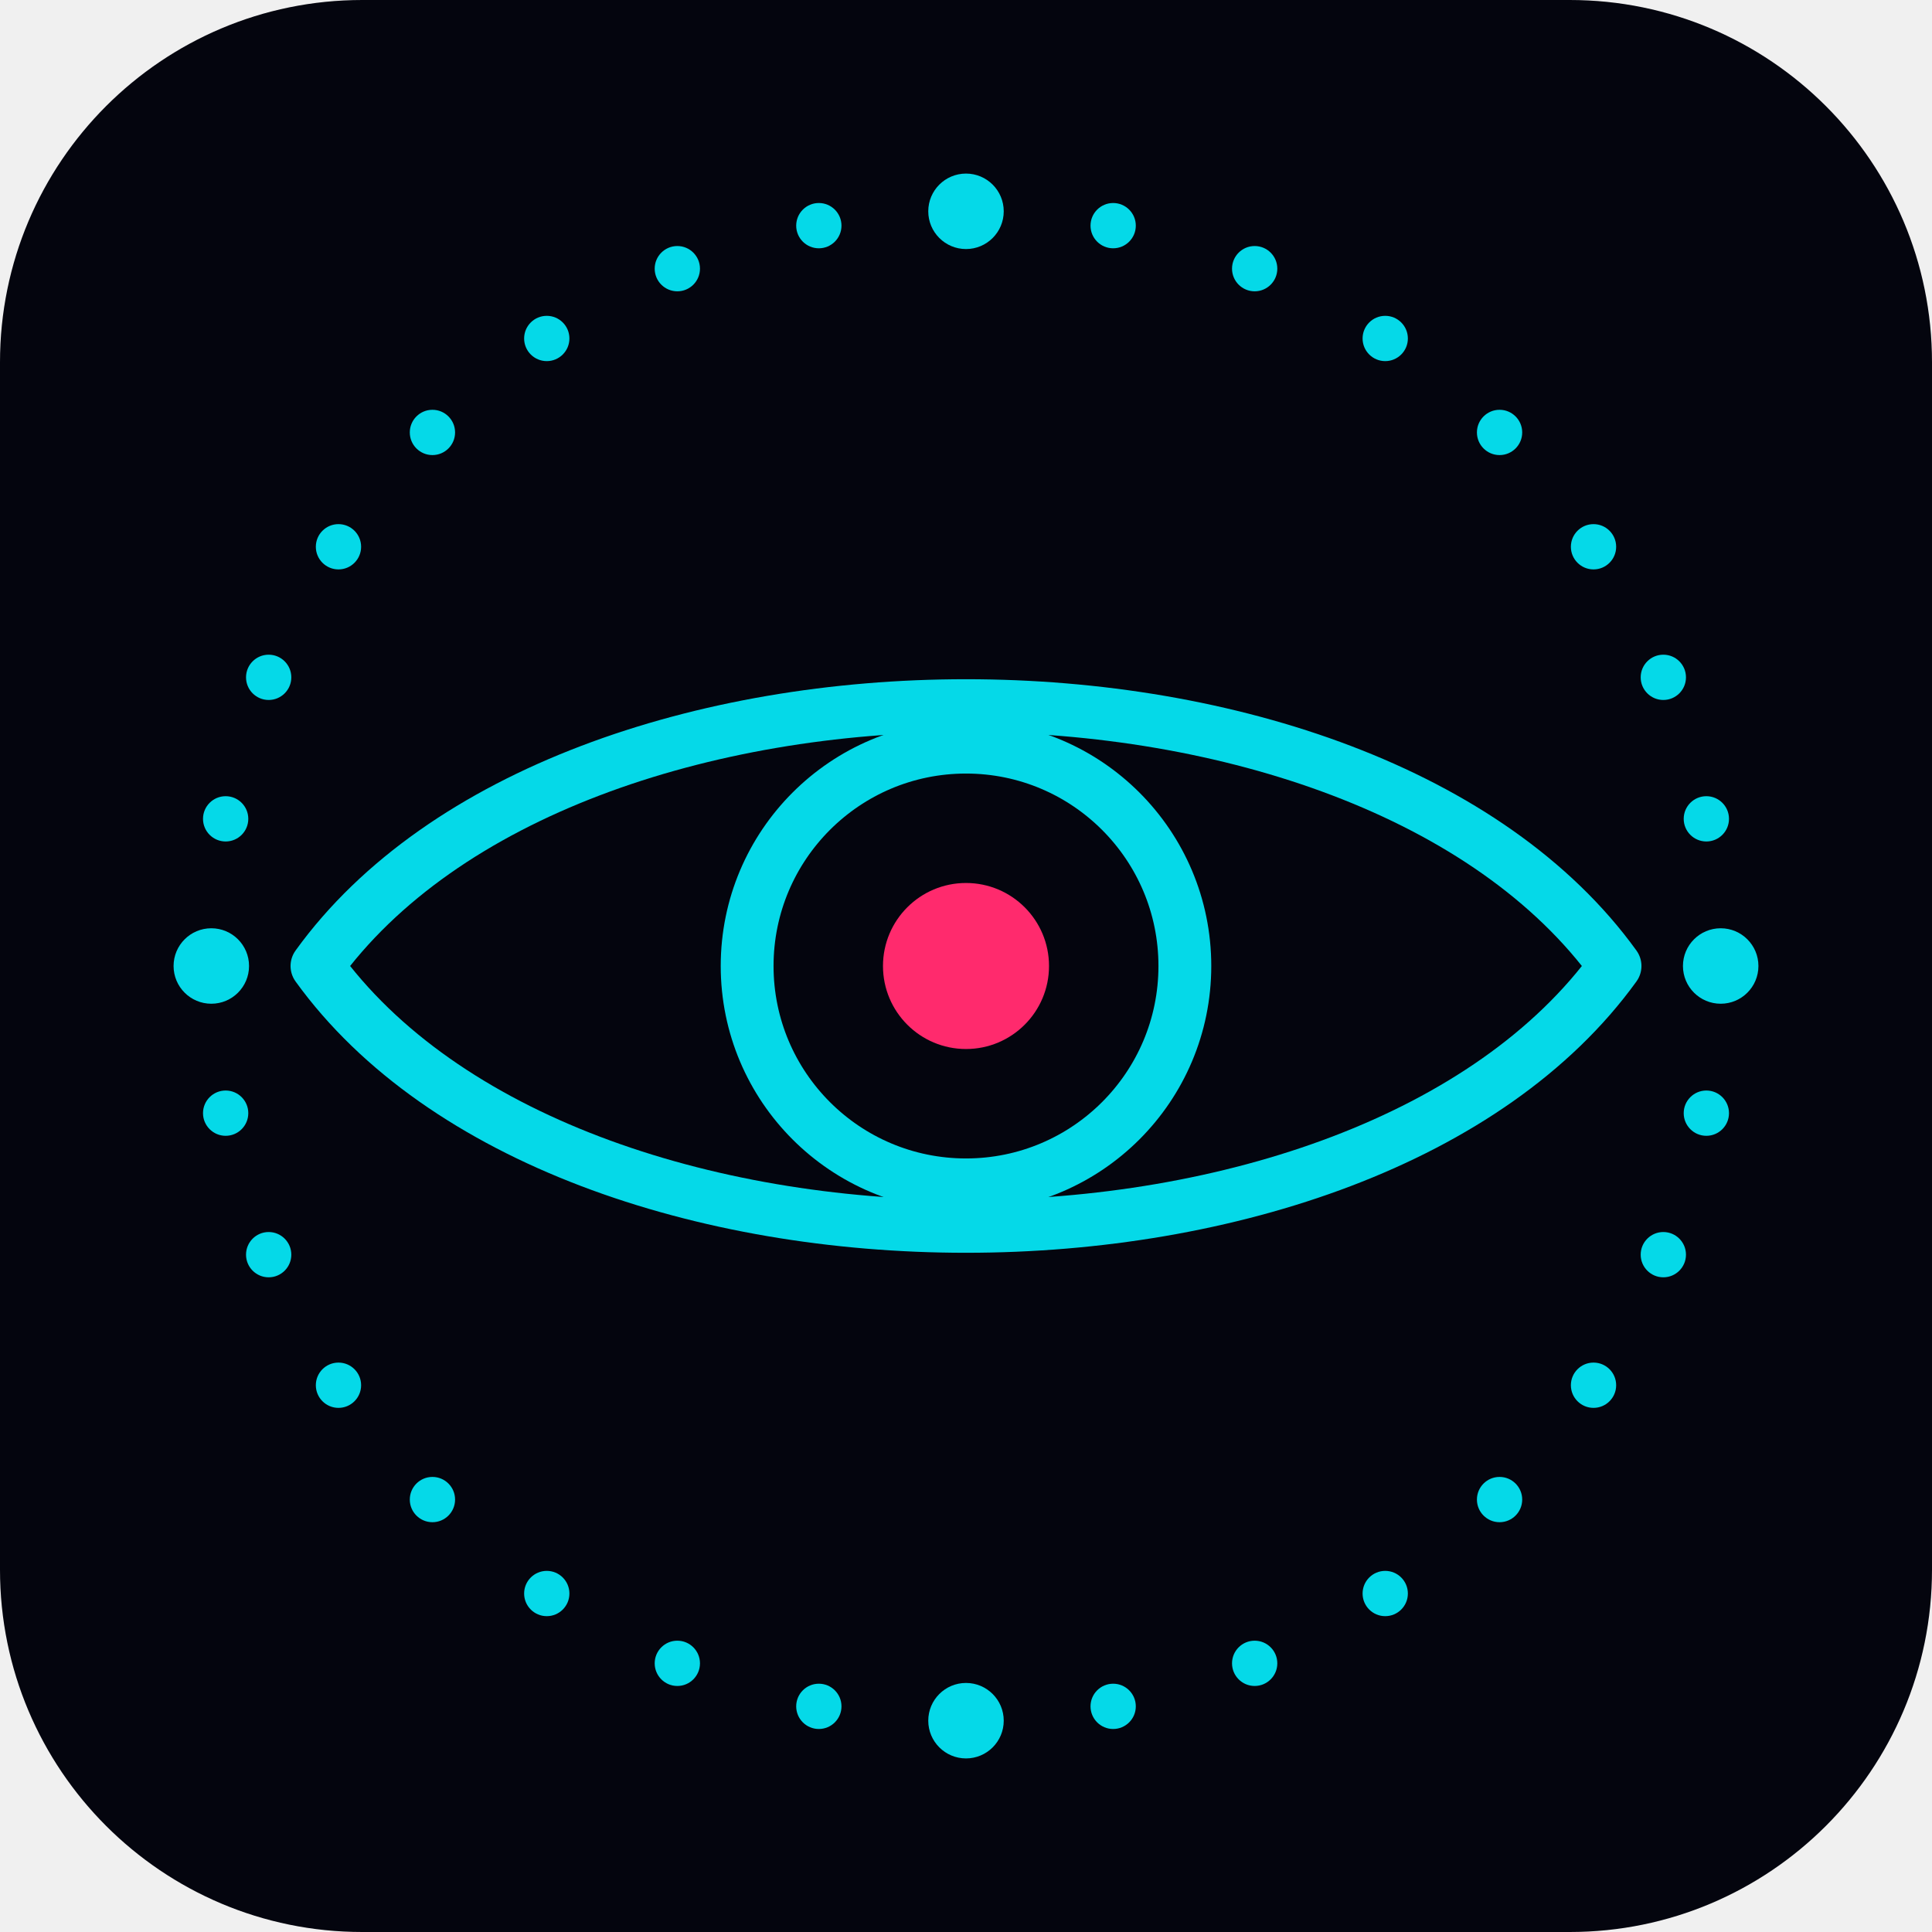
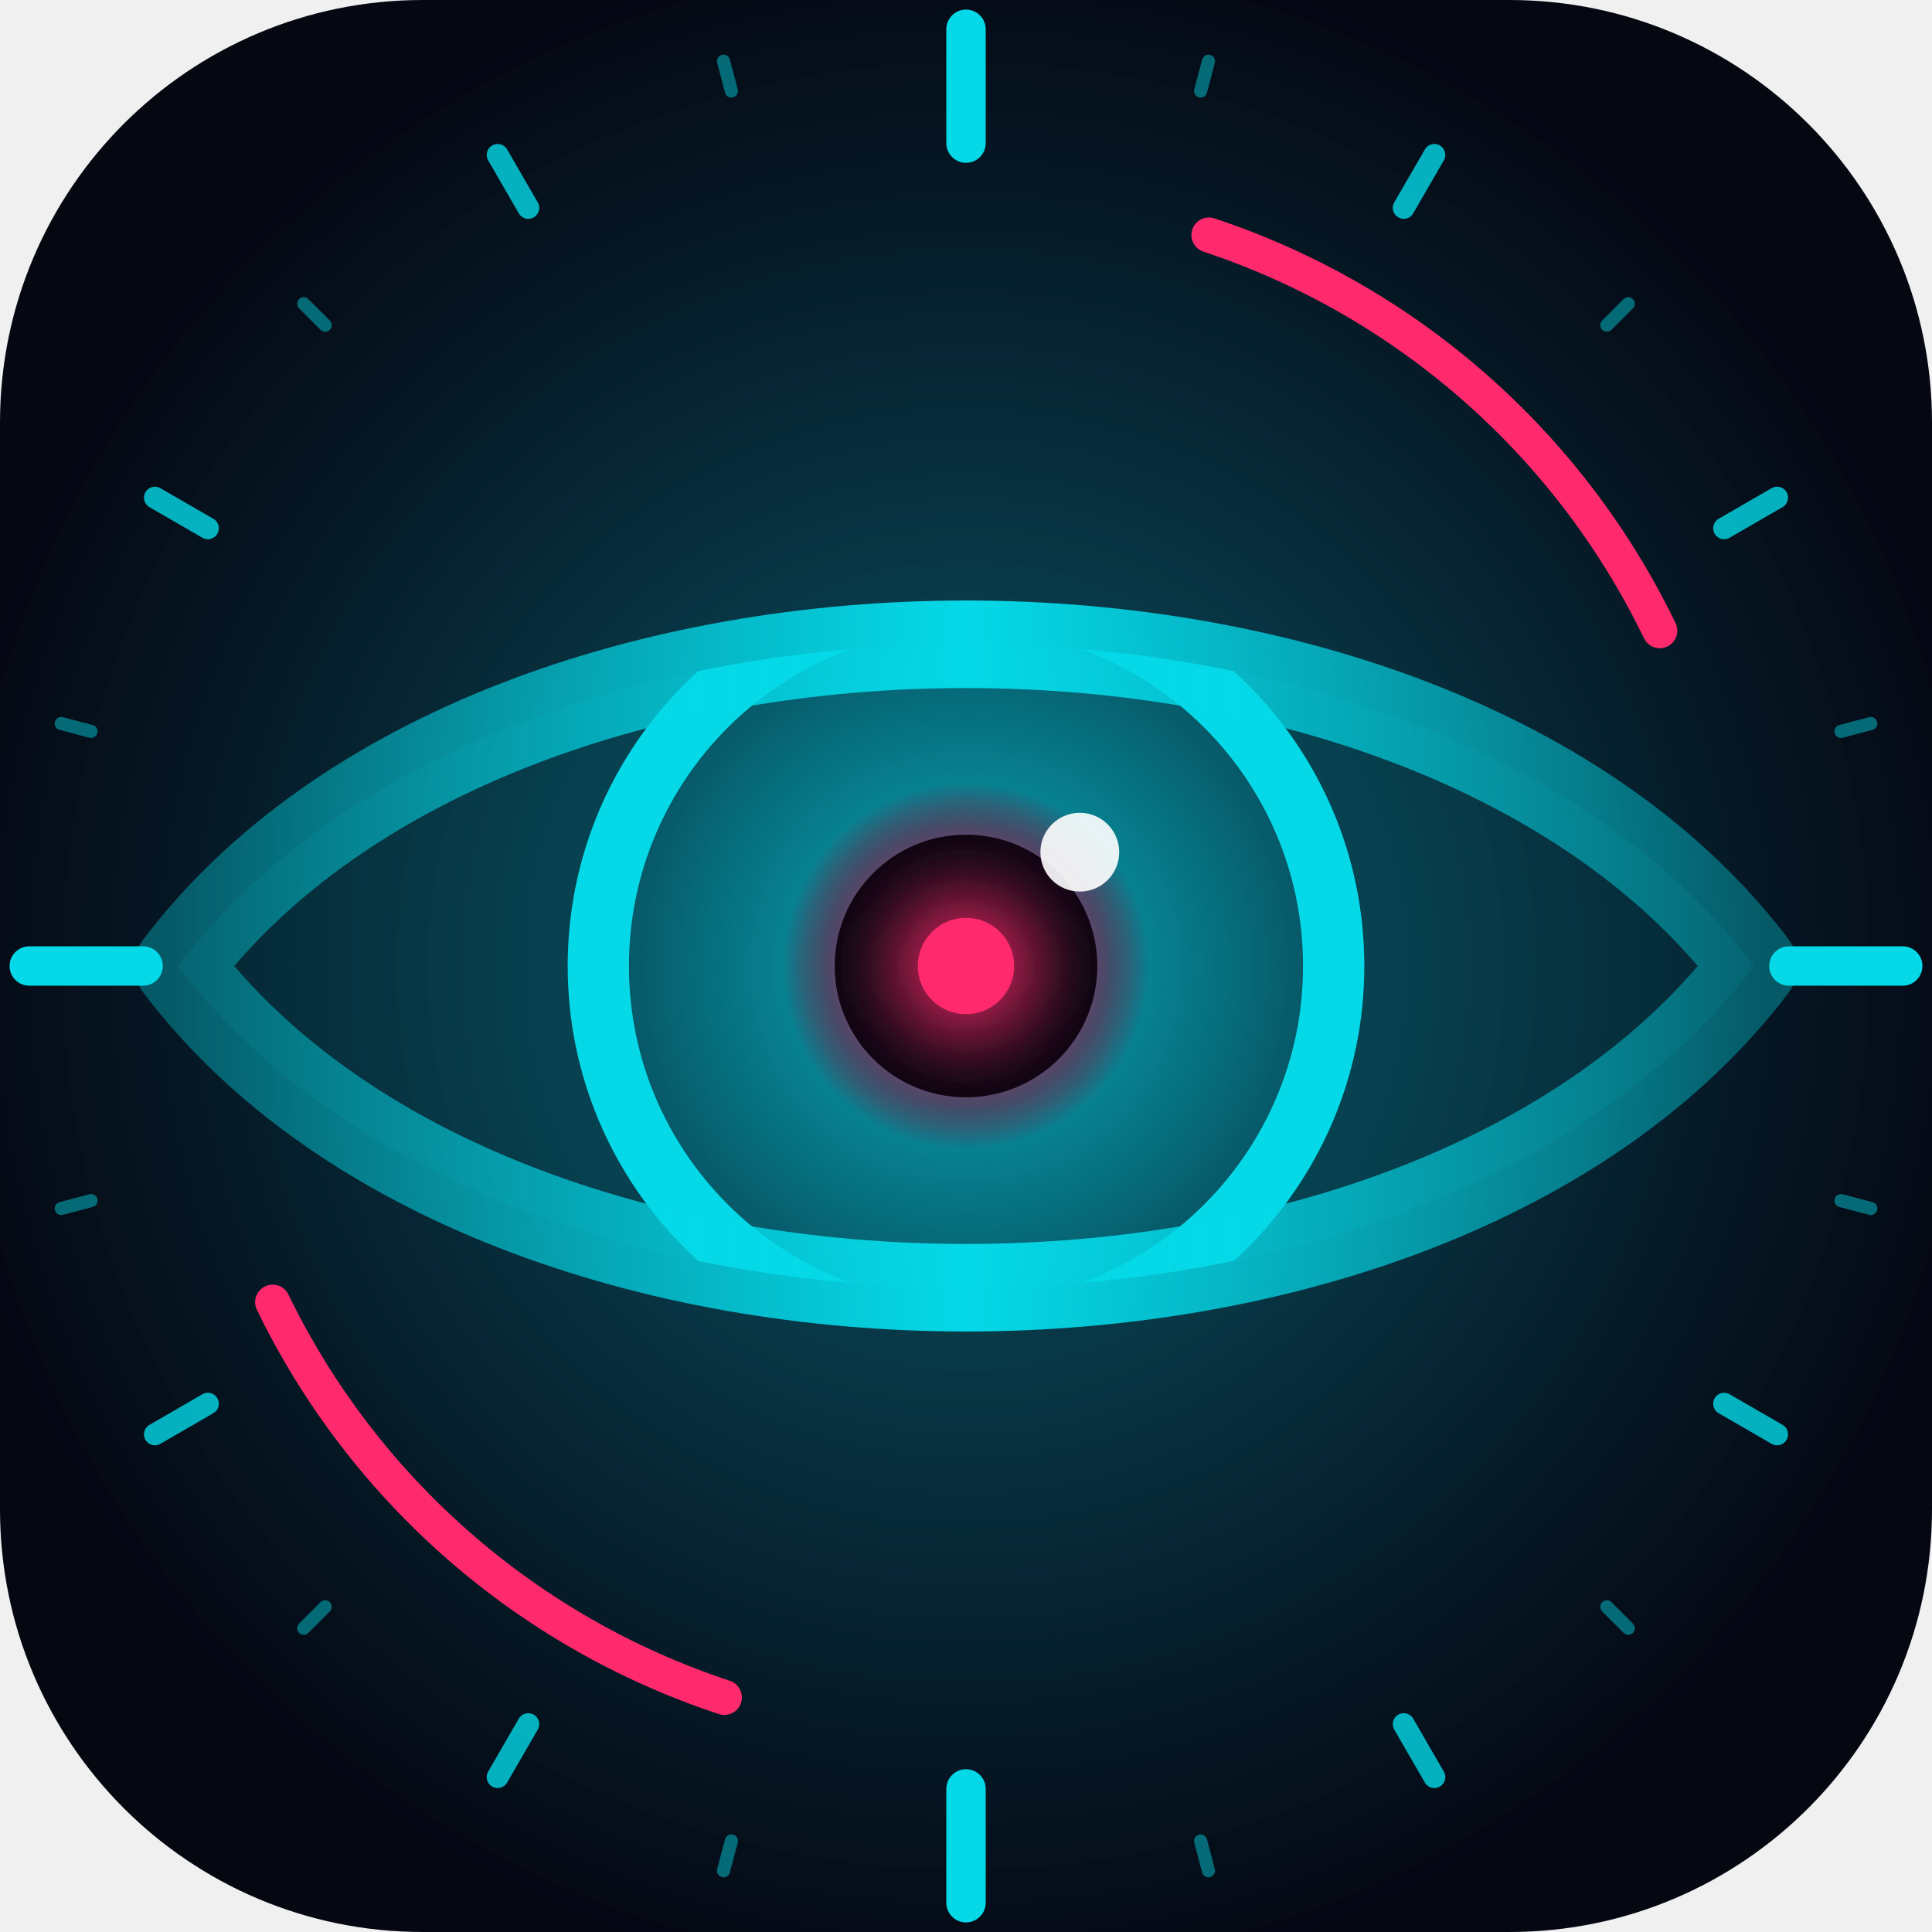
<svg xmlns="http://www.w3.org/2000/svg" viewBox="0 0 512 512">
-   <rect width="512" height="512" rx="96" fill="#04050E" />
-   <g fill="#05D9E8">
-     <circle cx="256.0" cy="56.0" r="10" />
-     <circle cx="295.0" cy="59.8" r="6" />
-     <circle cx="332.5" cy="71.2" r="6" />
-     <circle cx="367.1" cy="89.7" r="6" />
-     <circle cx="397.4" cy="114.6" r="6" />
-     <circle cx="422.3" cy="144.9" r="6" />
-     <circle cx="440.8" cy="179.5" r="6" />
-     <circle cx="452.2" cy="217.0" r="6" />
-     <circle cx="456.0" cy="256.0" r="10" />
-     <circle cx="452.2" cy="295.0" r="6" />
-     <circle cx="440.8" cy="332.5" r="6" />
-     <circle cx="422.3" cy="367.1" r="6" />
-     <circle cx="397.4" cy="397.4" r="6" />
-     <circle cx="367.1" cy="422.3" r="6" />
-     <circle cx="332.5" cy="440.8" r="6" />
-     <circle cx="295.0" cy="452.2" r="6" />
-     <circle cx="256.0" cy="456.0" r="10" />
-     <circle cx="217.0" cy="452.2" r="6" />
-     <circle cx="179.5" cy="440.8" r="6" />
-     <circle cx="144.9" cy="422.3" r="6" />
-     <circle cx="114.6" cy="397.4" r="6" />
-     <circle cx="89.7" cy="367.1" r="6" />
-     <circle cx="71.2" cy="332.5" r="6" />
-     <circle cx="59.8" cy="295.0" r="6" />
-     <circle cx="56.0" cy="256.0" r="10" />
-     <circle cx="59.8" cy="217.0" r="6" />
-     <circle cx="71.2" cy="179.5" r="6" />
-     <circle cx="89.7" cy="144.9" r="6" />
-     <circle cx="114.6" cy="114.6" r="6" />
-     <circle cx="144.9" cy="89.7" r="6" />
-     <circle cx="179.5" cy="71.2" r="6" />
-     <circle cx="217.0" cy="59.8" r="6" />
+   <defs>
+     <radialGradient id="bg" cx="50%" cy="50%" r="70%">
+       <stop offset="0" stop-color="#0B2233" />
+       <stop offset="0.55" stop-color="#060B18" />
+       <stop offset="1" stop-color="#04050E" />
+     </radialGradient>
+     <radialGradient id="iris" cx="50%" cy="50%" r="50%">
+       <stop offset="0" stop-color="#FF2A6D" stop-opacity="0.9" />
+       <stop offset="0.38" stop-color="#FF2A6D" stop-opacity="0.25" />
+       <stop offset="0.5" stop-color="#05D9E8" stop-opacity="0.35" />
+       <stop offset="1" stop-color="#05D9E8" stop-opacity="0.08" />
+     </radialGradient>
+     <linearGradient id="lid" x1="0" y1="0" x2="1" y2="0">
+       <stop offset="0" stop-color="#05D9E8" stop-opacity="0.35" />
+       <stop offset="0.5" stop-color="#05D9E8" />
+       <stop offset="1" stop-color="#05D9E8" stop-opacity="0.35" />
+     </linearGradient>
+     <radialGradient id="glow" cx="50%" cy="50%" r="50%">
+       <stop offset="0" stop-color="#05D9E8" stop-opacity="0.28" />
+       <stop offset="1" stop-color="#05D9E8" stop-opacity="0" />
+     </radialGradient>
+     <filter id="blur" x="-50%" y="-50%" width="200%" height="200%">
+       <feGaussianBlur stdDeviation="10" />
+     </filter>
+     <clipPath id="almond">
+       <path d="M76 256C150 158 362 158 436 256 362 354 150 354 76 256Z" />
+     </clipPath>
+   </defs>
+   <rect width="512" height="512" rx="112" fill="url(#bg)" />
+   <g transform="translate(256 256) scale(1.16) translate(-256 -256)">
+     <circle cx="256" cy="256" r="230" fill="url(#glow)" />
+     <g stroke="#05D9E8" stroke-linecap="round">
+       <line x1="256.0" y1="42.0" x2="256.0" y2="68.0" stroke-width="9" stroke-opacity="1" />
+       <line x1="311.4" y1="49.3" x2="309.6" y2="56.1" stroke-width="3" stroke-opacity="0.45" />
+       <line x1="363.0" y1="70.7" x2="356.0" y2="82.8" stroke-width="5" stroke-opacity="0.8" />
+       <line x1="407.3" y1="104.7" x2="402.4" y2="109.6" stroke-width="3" stroke-opacity="0.45" />
+       <line x1="441.3" y1="149.0" x2="429.2" y2="156.0" stroke-width="5" stroke-opacity="0.8" />
+       <line x1="462.7" y1="200.6" x2="455.9" y2="202.4" stroke-width="3" stroke-opacity="0.45" />
+       <line x1="470.0" y1="256.0" x2="444.0" y2="256.0" stroke-width="9" stroke-opacity="1" />
+       <line x1="462.7" y1="311.4" x2="455.9" y2="309.6" stroke-width="3" stroke-opacity="0.45" />
+       <line x1="441.3" y1="363.0" x2="429.2" y2="356.0" stroke-width="5" stroke-opacity="0.8" />
+       <line x1="407.3" y1="407.3" x2="402.4" y2="402.4" stroke-width="3" stroke-opacity="0.45" />
+       <line x1="363.0" y1="441.3" x2="356.0" y2="429.2" stroke-width="5" stroke-opacity="0.8" />
+       <line x1="311.4" y1="462.7" x2="309.6" y2="455.9" stroke-width="3" stroke-opacity="0.45" />
+       <line x1="256.0" y1="470.0" x2="256.0" y2="444.0" stroke-width="9" stroke-opacity="1" />
+       <line x1="200.6" y1="462.7" x2="202.4" y2="455.9" stroke-width="3" stroke-opacity="0.45" />
+       <line x1="149.0" y1="441.3" x2="156.0" y2="429.2" stroke-width="5" stroke-opacity="0.8" />
+       <line x1="104.7" y1="407.3" x2="109.6" y2="402.4" stroke-width="3" stroke-opacity="0.45" />
+       <line x1="70.7" y1="363.0" x2="82.8" y2="356.0" stroke-width="5" stroke-opacity="0.8" />
+       <line x1="49.3" y1="311.4" x2="56.1" y2="309.6" stroke-width="3" stroke-opacity="0.45" />
+       <line x1="42.0" y1="256.0" x2="68.0" y2="256.0" stroke-width="9" stroke-opacity="1" />
+       <line x1="49.3" y1="200.6" x2="56.1" y2="202.4" stroke-width="3" stroke-opacity="0.45" />
+       <line x1="70.7" y1="149.0" x2="82.8" y2="156.0" stroke-width="5" stroke-opacity="0.8" />
+       <line x1="104.7" y1="104.7" x2="109.6" y2="109.6" stroke-width="3" stroke-opacity="0.45" />
+       <line x1="149.0" y1="70.7" x2="156.0" y2="82.8" stroke-width="5" stroke-opacity="0.8" />
+       <line x1="200.6" y1="49.3" x2="202.4" y2="56.1" stroke-width="3" stroke-opacity="0.45" />
+     </g>
+     <g fill="none" stroke="#FF2A6D" stroke-width="8" stroke-linecap="round">
+       <path d="M311.5 89.0A176 176 0 0 1 414.5 179.4" />
+       <path d="M200.8 423.1A176 176 0 0 1 97.6 332.8" />
+     </g>
+     <g clip-path="url(#almond)">
+       <rect x="60" y="150" width="392" height="212" fill="#05D9E8" fill-opacity="0.07" />
+       <circle cx="256" cy="256" r="84" fill="url(#iris)" />
+       <circle cx="256" cy="256" r="84" fill="none" stroke="#05D9E8" stroke-width="14" />
+       <circle cx="256" cy="256" r="30" fill="#04050E" />
+       <circle cx="256" cy="256" r="16" fill="#FF2A6D" filter="url(#blur)" />
+       <circle cx="256" cy="256" r="11" fill="#FF2A6D" />
+       <circle cx="282" cy="230" r="9" fill="#FFFFFF" fill-opacity="0.9" />
+     </g>
+     <path d="M76 256C150 158 362 158 436 256 362 354 150 354 76 256Z" fill="none" stroke="url(#lid)" stroke-width="20" stroke-linejoin="round" />
  </g>
-   <path d="M84 256C150.4 164 361.6 164 428 256 361.6 348 150.4 348 84 256Z" fill="none" stroke="#05D9E8" stroke-width="14" stroke-linejoin="round" />
-   <circle cx="256" cy="256" r="58" fill="none" stroke="#05D9E8" stroke-width="14" />
-   <circle cx="256" cy="256" r="22" fill="#FF2A6D" />
</svg>
